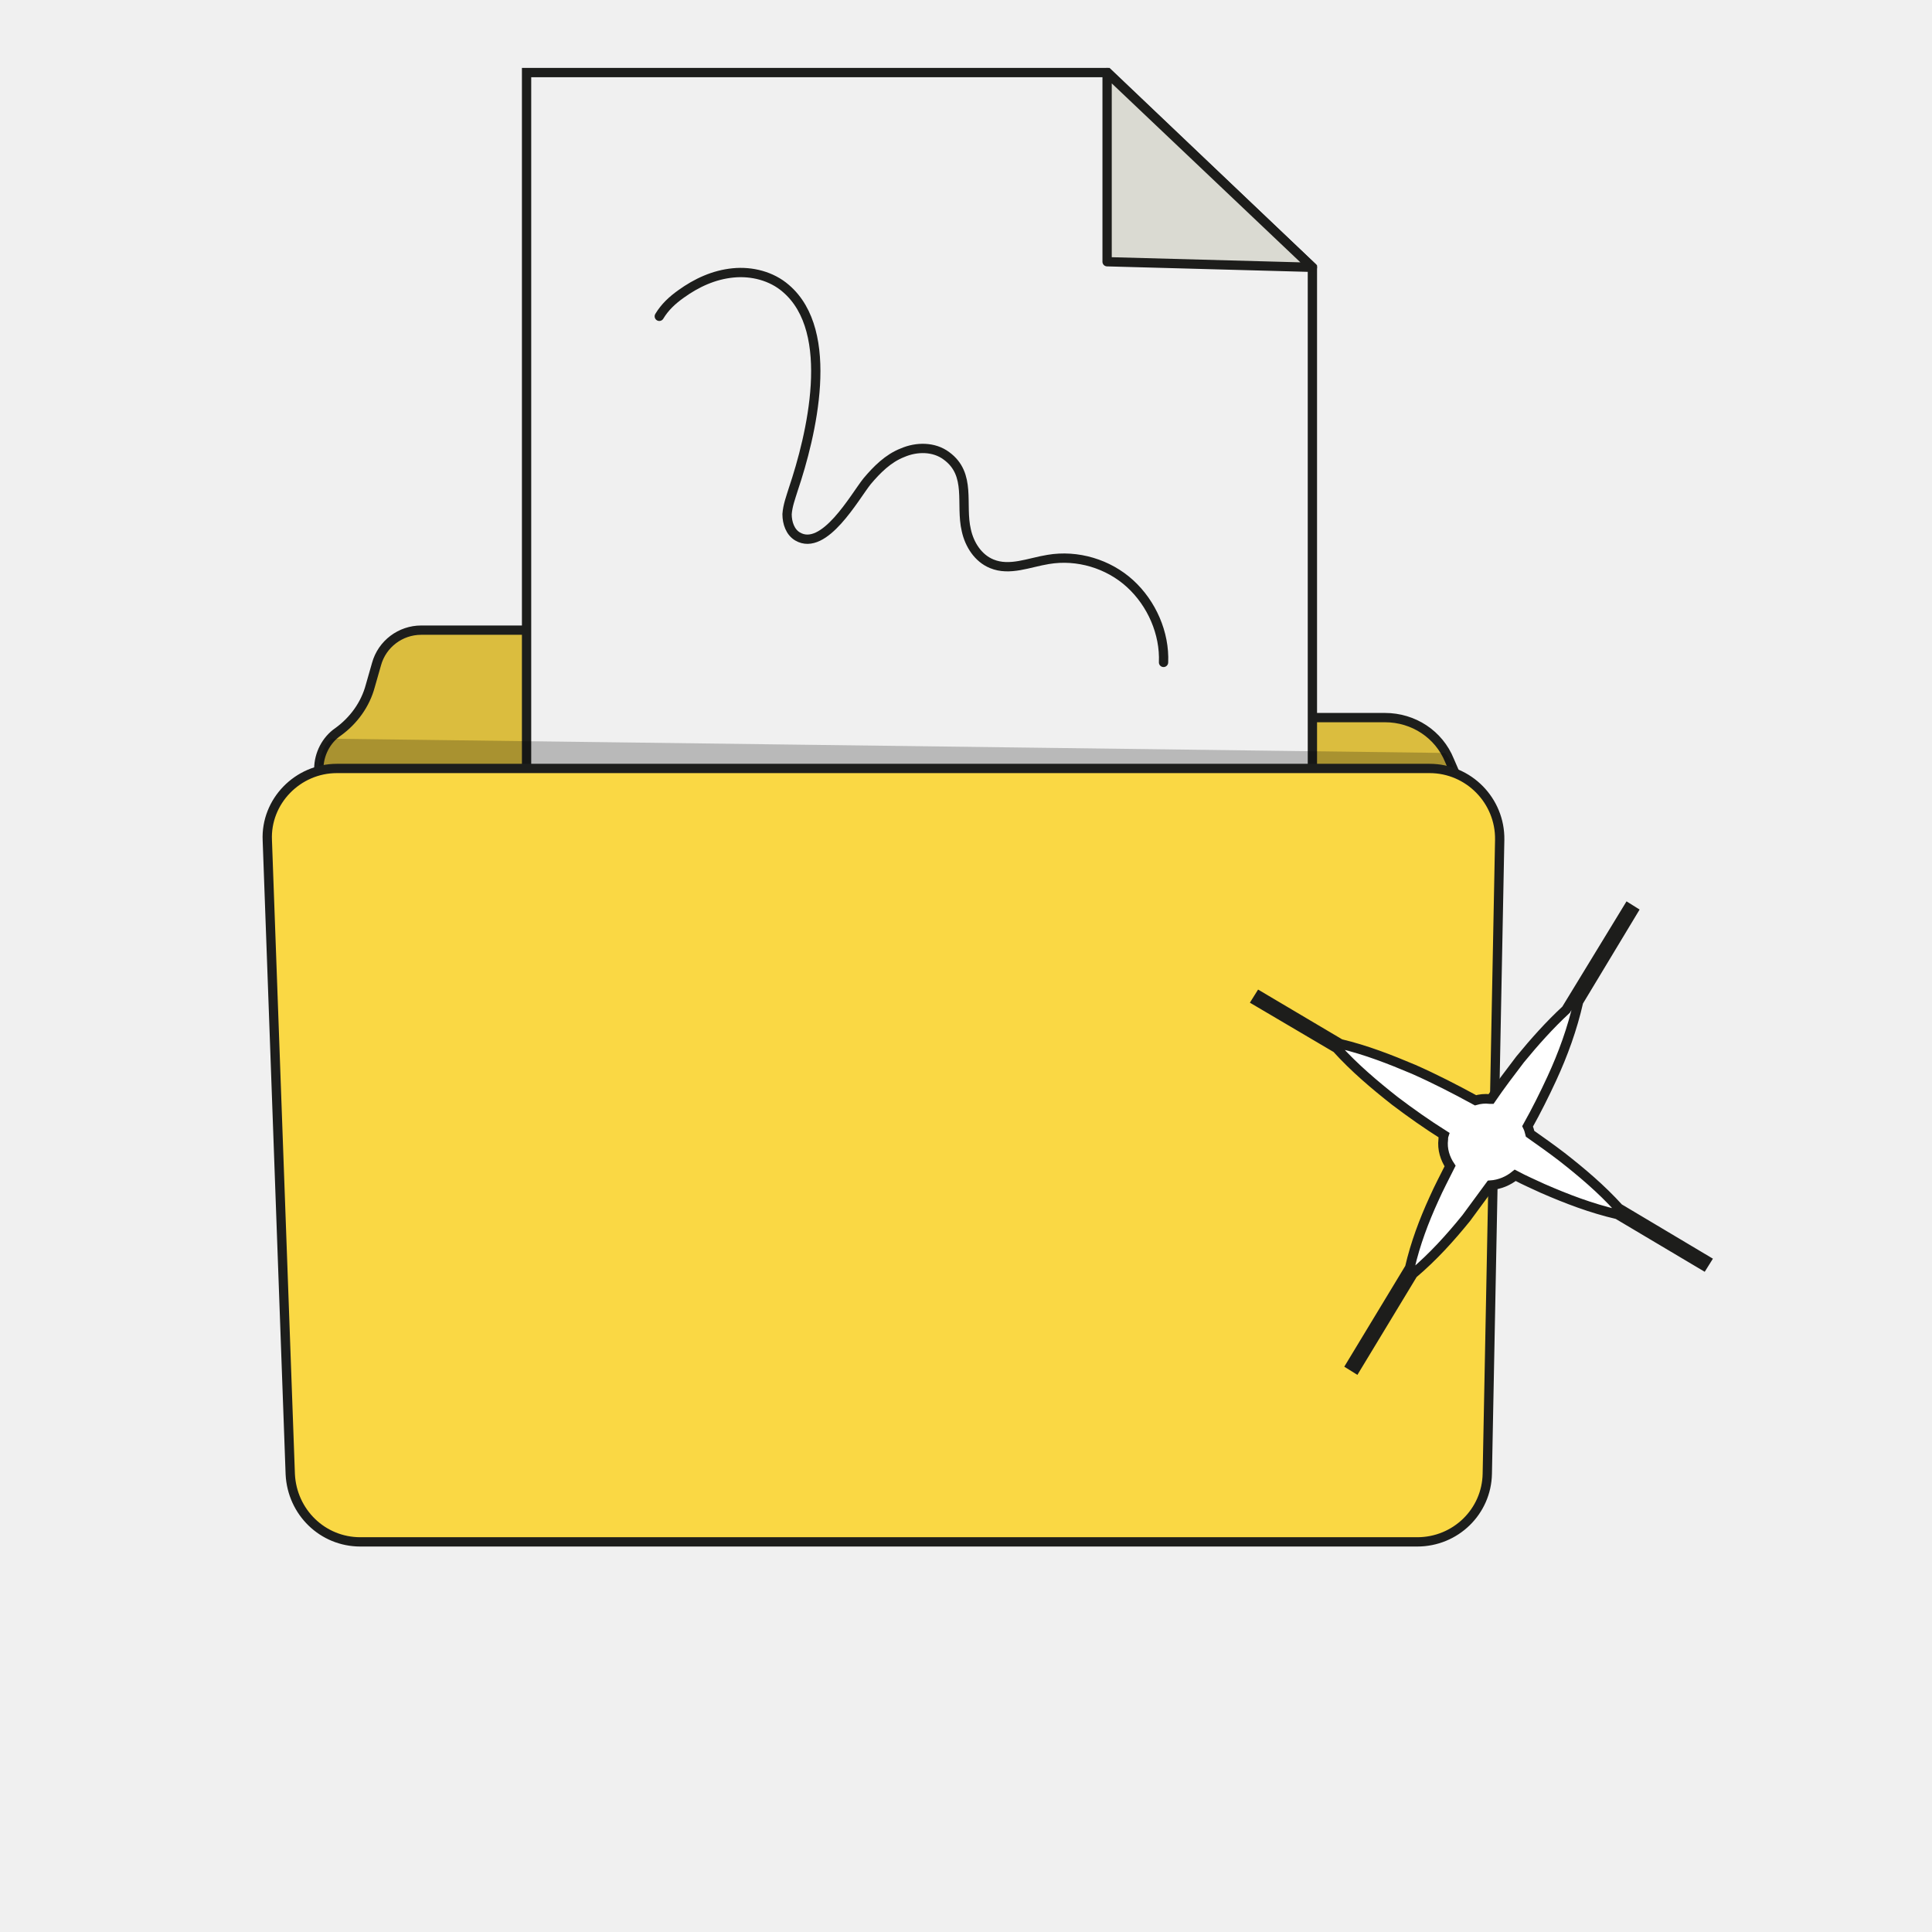
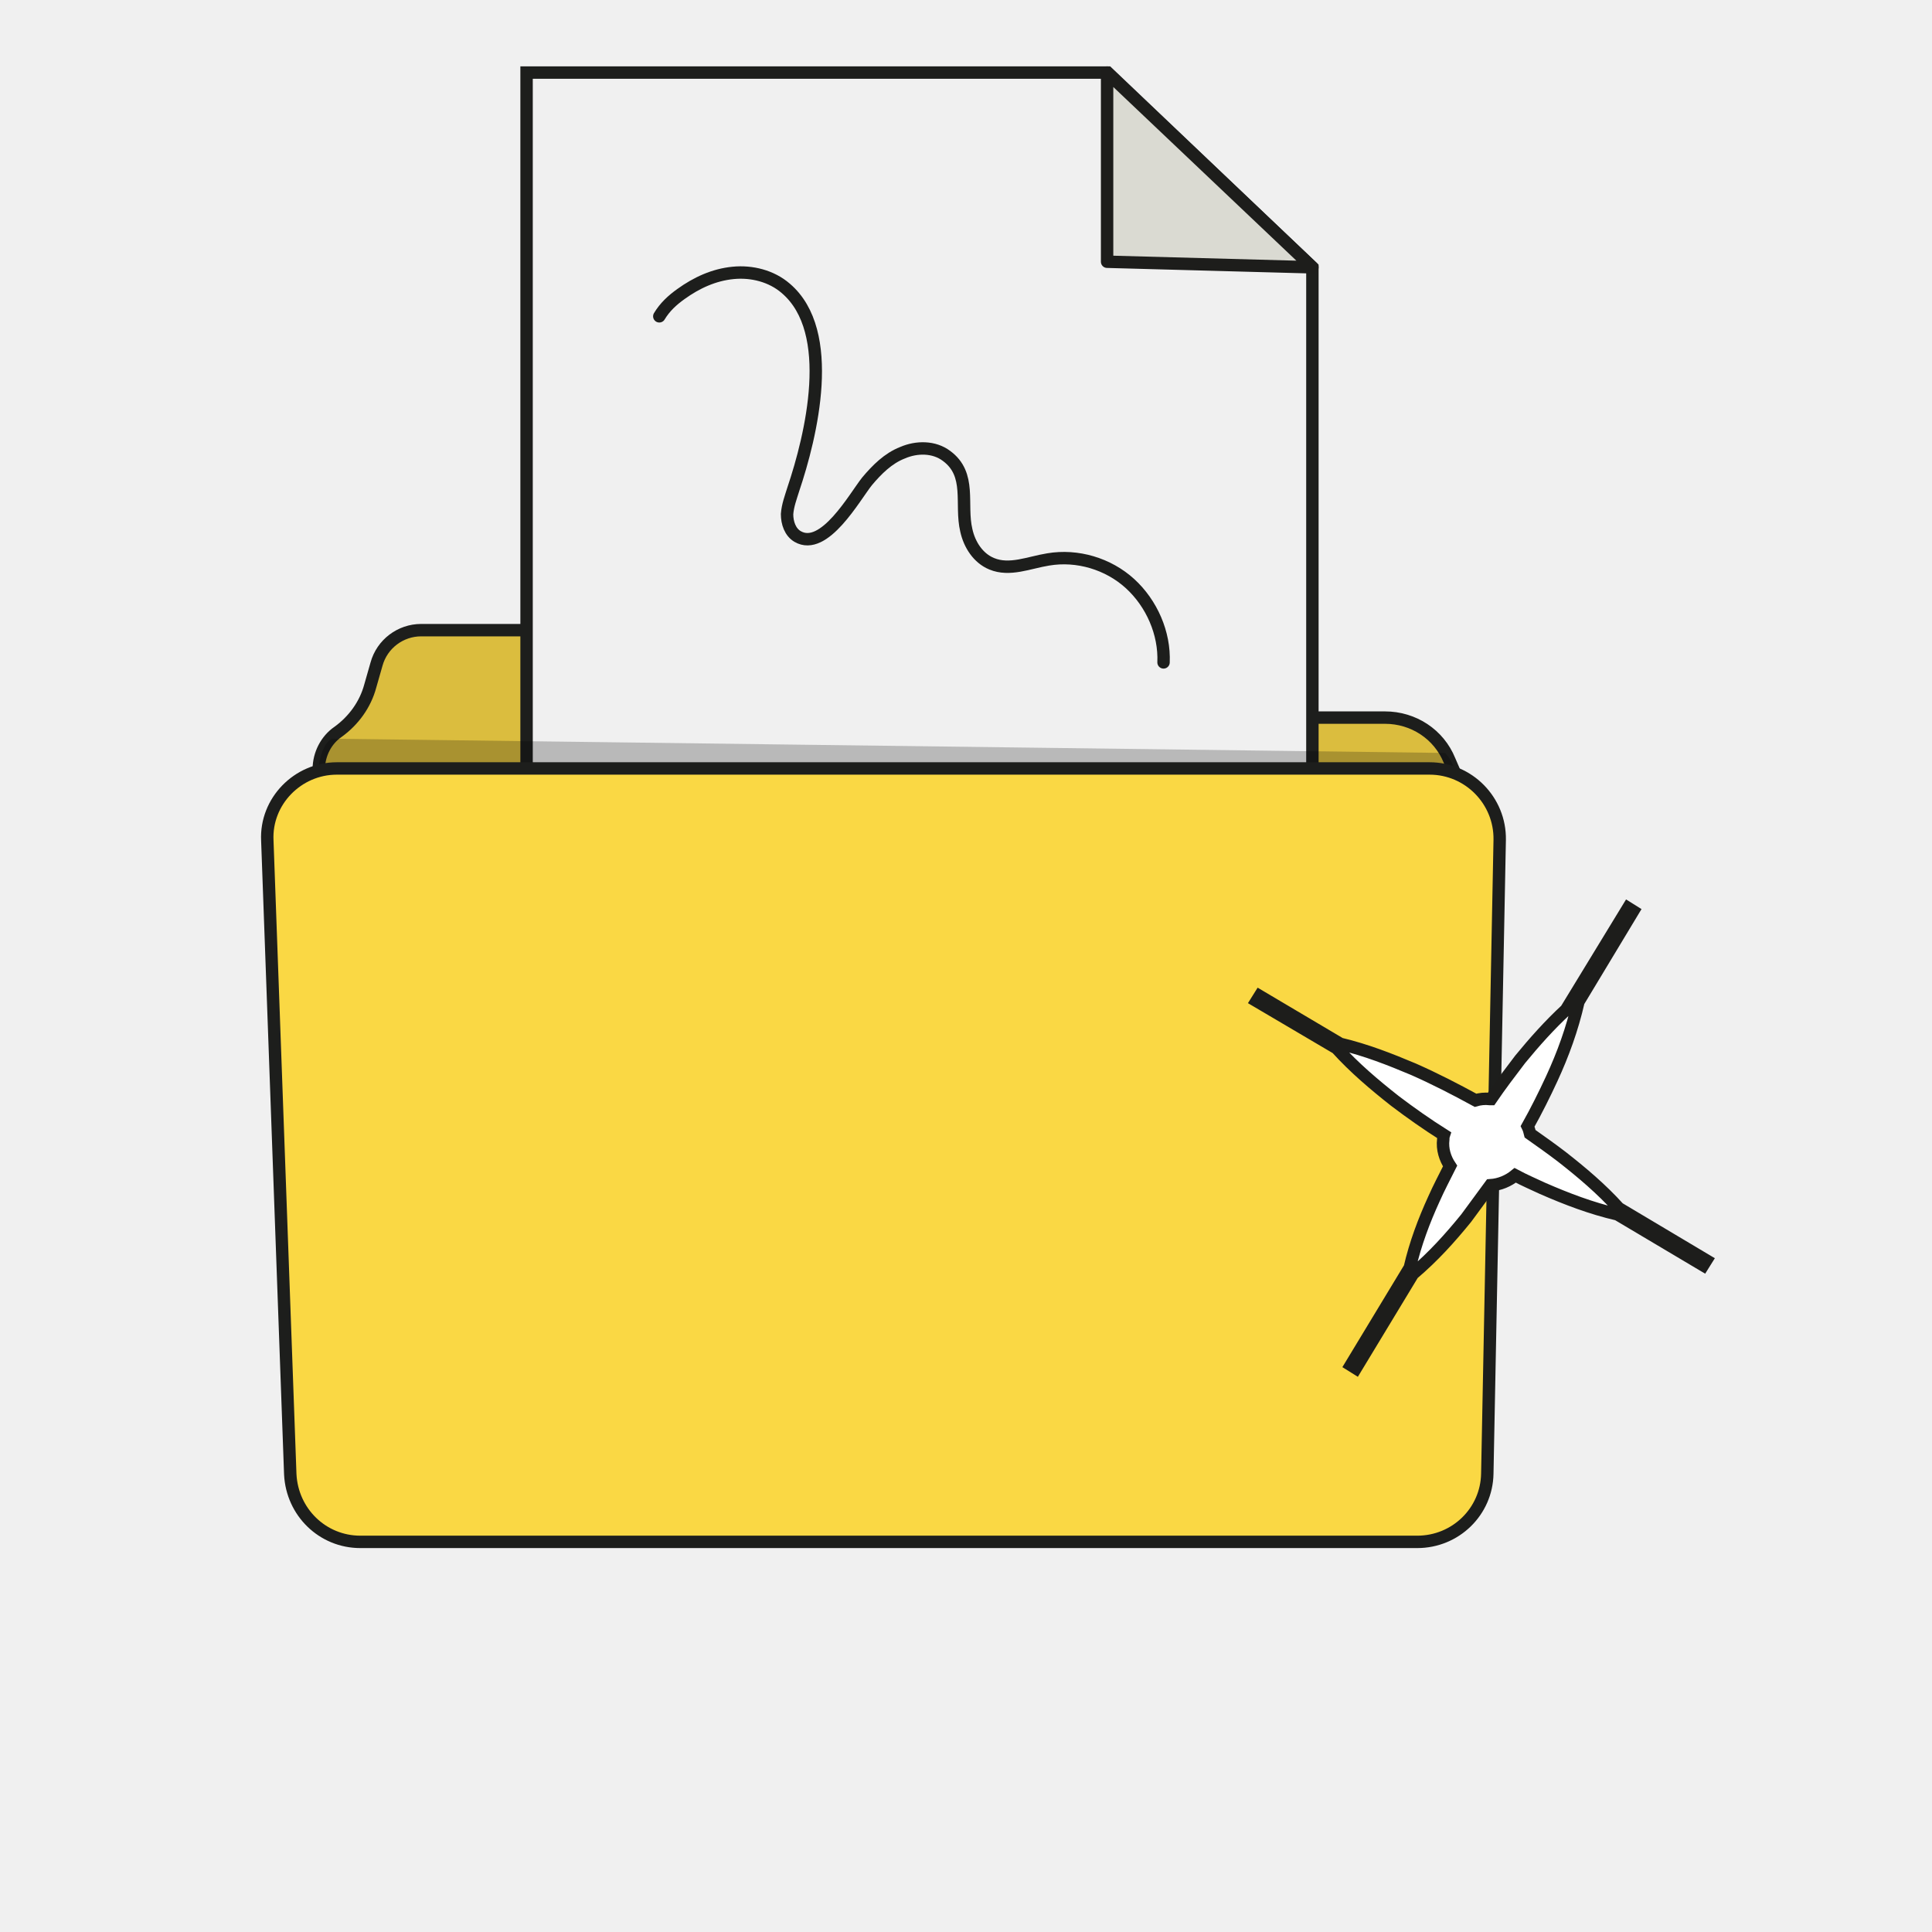
<svg xmlns="http://www.w3.org/2000/svg" version="1.1" id="Capa_1" x="0px" y="0px" viewBox="0 0 311.5 311.5" style="enable-background:new 0 0 311.5 311.5;" xml:space="preserve">
  <style type="text/css">
- 	.st0{fill:#1D1D1B;stroke:#1D1D1B;stroke-width:1.5;stroke-linecap:round;stroke-linejoin:round;stroke-miterlimit:10;}
- 	.st1{fill:#BBBABA;stroke:#1D1D1B;stroke-width:1.5;stroke-linecap:square;stroke-miterlimit:10;}
- 	.st2{opacity:0.2;fill:#1D1D1B;}
- 	.st3{opacity:0.21;fill:#1D1E1C;}
- 	.st4{fill:#D3B63C;stroke:#1D1E1C;stroke-width:1.5;stroke-linecap:round;stroke-linejoin:round;stroke-miterlimit:10;}
- 	.st5{fill:#FAD843;stroke:#1D1E1C;stroke-width:1.5;stroke-linecap:round;stroke-linejoin:round;stroke-miterlimit:10;}
- 	.st6{fill:#E84E42;stroke:#1D1E1C;stroke-width:1.5;stroke-linecap:round;stroke-linejoin:round;stroke-miterlimit:10;}
- 	.st7{fill:#FFFFFF;stroke:#1D1D1B;stroke-width:1.5;stroke-miterlimit:10;}
- 	.st8{opacity:0.2;}
- 	.st9{fill:#1D1D1B;}
- 	.st10{fill:none;stroke:#1D1E1C;stroke-width:1.5;stroke-miterlimit:10;}
- 	.st11{fill:#1D1E1C;stroke:#1D1E1C;stroke-width:1.5;stroke-linecap:round;stroke-linejoin:round;stroke-miterlimit:10;}
- 	.st12{fill:#4AC0EE;stroke:#1D1E1C;stroke-width:1.5;stroke-linecap:round;stroke-linejoin:round;stroke-miterlimit:10;}
- 	.st13{opacity:0.21;}
- 	.st14{fill:#1D1E1C;}
- 	.st15{fill:#FFF8F1;stroke:#1D1E1C;stroke-width:1.5;stroke-linecap:round;stroke-linejoin:round;stroke-miterlimit:10;}
- 	.st16{fill:#65C1BE;stroke:#000000;stroke-width:1.5;stroke-linecap:round;stroke-linejoin:round;stroke-miterlimit:10;}
- 	.st17{fill:#FFFFFF;stroke:#1D1D1B;stroke-width:1.5;stroke-linecap:round;stroke-linejoin:round;stroke-miterlimit:10;}
- 	.st18{fill:#ADADA6;stroke:#1D1D1B;stroke-width:1.5;stroke-linecap:round;stroke-linejoin:round;stroke-miterlimit:10;}
- 	.st19{fill:#8F8D8E;stroke:#1D1D1B;stroke-width:1.5;stroke-linecap:round;stroke-linejoin:round;stroke-miterlimit:10;}
- 	.st20{fill:#DADAD2;stroke:#1D1D1B;stroke-width:1.5;stroke-linecap:round;stroke-linejoin:round;stroke-miterlimit:10;}
- 	.st21{fill:#65C1BE;stroke:#000000;stroke-width:1.5;stroke-miterlimit:10;}
- 	.st22{fill:#549E9A;stroke:#000000;stroke-width:1.5;stroke-miterlimit:10;}
- 	.st23{fill:#FFFFFF;}
- 	.st24{clip-path:url(#SVGID_2_);}
- 	.st25{fill:#DADAD2;stroke:#1D1D1B;stroke-width:1.5;stroke-miterlimit:10;}
- 	.st26{fill:#77C6C7;stroke:#1D1D1B;stroke-width:1.5;stroke-linecap:round;stroke-linejoin:round;stroke-miterlimit:10;}
- 	.st27{fill:none;stroke:#000000;stroke-width:1.5;stroke-miterlimit:10;}
- 	.st28{fill:#F0F0F0;stroke:#1D1E1C;stroke-width:1.5;stroke-miterlimit:10;}
- 	.st29{clip-path:url(#SVGID_4_);}
- 	.st30{fill:#DBBD3E;stroke:#1D1E1C;stroke-width:1.5;stroke-miterlimit:10;}
- 	.st31{opacity:0.23;}
- 	.st32{fill:#FAD844;stroke:#1D1E1C;stroke-width:1.5;stroke-miterlimit:10;}
- 	.st33{fill:none;stroke:#1D1D1B;stroke-width:1.5;stroke-linecap:round;stroke-linejoin:round;stroke-miterlimit:10;}
- 	.st34{fill:#333333;stroke:#1D1D1B;stroke-width:1.5;stroke-linecap:square;stroke-miterlimit:10;}
- 	.st35{fill:#FFFFFF;stroke:#1D1D1B;stroke-width:1.55;stroke-miterlimit:10;}
- 	.st36{fill:none;stroke:#1D1E1C;stroke-width:1.5;stroke-linecap:round;stroke-linejoin:round;stroke-miterlimit:10;}
- 	.st37{fill:url(#);}
- 	.st38{fill:#FFFFFF;stroke:#1D1E1C;stroke-width:1.5;stroke-linecap:round;stroke-linejoin:round;stroke-miterlimit:10;}
- 	.st39{fill:#CC413A;stroke:#1D1E1C;stroke-width:1.5;stroke-linecap:round;stroke-linejoin:round;stroke-miterlimit:10;}
- 	.st40{opacity:0.26;fill:#1D1E1C;}
- 	.st41{fill:#EEEEEE;stroke:#1D1E1C;stroke-width:1.5;stroke-miterlimit:10;}
- 	.st42{fill:#1D1E1C;stroke:#1D1E1C;stroke-width:1.5;stroke-miterlimit:10;}
- 	.st43{fill:#C1C1BF;stroke:#1D1D1B;stroke-width:1.5;stroke-linecap:round;stroke-linejoin:round;stroke-miterlimit:10;}
- 	.st44{fill:#AFAFA8;stroke:#1D1D1B;stroke-width:1.5;stroke-linecap:round;stroke-linejoin:round;stroke-miterlimit:10;}
- 	.st45{fill:#C1C1BF;}
+ 	.st0{enable-background:new    ;}
+ 	.st1{clip-path:url(#SVGID_2_);enable-background:new    ;}
+ 	.st2{fill:#131412;}
+ 	.st3{fill:#131312;}
+ 	.st4{fill:#121311;}
+ 	.st5{fill:#D3B63C;stroke:#1D1E1C;stroke-width:2;stroke-linecap:round;stroke-linejoin:round;stroke-miterlimit:10;}
+ 	.st6{fill:#E84E42;stroke:#1D1E1C;stroke-width:2;stroke-linecap:round;stroke-linejoin:round;stroke-miterlimit:10;}
+ 	.st7{fill:#1D1D1B;stroke:#1D1D1B;stroke-width:1.5;stroke-linecap:round;stroke-linejoin:round;stroke-miterlimit:10;}
+ 	.st8{fill:#BBBABA;stroke:#1D1D1B;stroke-width:1.5;stroke-linecap:square;stroke-miterlimit:10;}
+ 	.st9{opacity:0.2;fill:#1D1D1B;}
+ 	.st10{opacity:0.21;fill:#1D1E1C;}
+ 	.st11{fill:#D3B63C;stroke:#1D1E1C;stroke-width:1.5;stroke-linecap:round;stroke-linejoin:round;stroke-miterlimit:10;}
+ 	.st12{fill:#FAD843;stroke:#1D1E1C;stroke-width:1.5;stroke-linecap:round;stroke-linejoin:round;stroke-miterlimit:10;}
+ 	.st13{fill:#E84E42;stroke:#1D1E1C;stroke-width:1.5;stroke-linecap:round;stroke-linejoin:round;stroke-miterlimit:10;}
+ 	.st14{fill:#FFFFFF;stroke:#1D1D1B;stroke-width:1.5;stroke-miterlimit:10;}
+ 	.st15{fill:#FAD843;stroke:#1D1E1C;stroke-width:2;stroke-linecap:round;stroke-linejoin:round;stroke-miterlimit:10;}
+ 	.st16{fill:#FFFFFF;stroke:#1D1D1B;stroke-width:2;stroke-miterlimit:10;}
+ 	.st17{opacity:0.2;}
+ 	.st18{fill:#1D1D1B;}
+ 	.st19{fill:none;stroke:#1D1E1C;stroke-width:1.5;stroke-miterlimit:10;}
+ 	.st20{fill:#1D1E1C;stroke:#1D1E1C;stroke-width:1.5;stroke-linecap:round;stroke-linejoin:round;stroke-miterlimit:10;}
+ 	.st21{fill:#4AC0EE;stroke:#1D1E1C;stroke-width:1.5;stroke-linecap:round;stroke-linejoin:round;stroke-miterlimit:10;}
+ 	.st22{opacity:0.21;}
+ 	.st23{fill:#1D1E1C;}
+ 	.st24{fill:#4AC0EE;stroke:#1D1E1C;stroke-width:2;stroke-linecap:round;stroke-linejoin:round;stroke-miterlimit:10;}
+ 	.st25{fill:#FFF8F1;stroke:#1D1E1C;stroke-width:2;stroke-linecap:round;stroke-linejoin:round;stroke-miterlimit:10;}
+ 	.st26{fill:#65C1BE;stroke:#000000;stroke-width:1.5;stroke-linecap:round;stroke-linejoin:round;stroke-miterlimit:10;}
+ 	.st27{fill:#FFFFFF;stroke:#1D1D1B;stroke-width:1.5;stroke-linecap:round;stroke-linejoin:round;stroke-miterlimit:10;}
+ 	.st28{fill:#ADADA6;stroke:#1D1D1B;stroke-width:1.5;stroke-linecap:round;stroke-linejoin:round;stroke-miterlimit:10;}
+ 	.st29{fill:#8F8D8E;stroke:#1D1D1B;stroke-width:1.5;stroke-linecap:round;stroke-linejoin:round;stroke-miterlimit:10;}
+ 	.st30{fill:#DADAD2;stroke:#1D1D1B;stroke-width:1.5;stroke-linecap:round;stroke-linejoin:round;stroke-miterlimit:10;}
+ 	.st31{fill:#65C1BE;stroke:#000000;stroke-width:1.5;stroke-miterlimit:10;}
+ 	.st32{fill:#549E9A;stroke:#000000;stroke-width:1.5;stroke-miterlimit:10;}
+ 	.st33{fill:#FFFFFF;}
+ 	.st34{fill:#65C1BE;stroke:#000000;stroke-width:2;stroke-miterlimit:10;}
+ 	.st35{fill:#549E9A;stroke:#000000;stroke-width:2;stroke-miterlimit:10;}
+ 	.st36{fill:#65C1BE;stroke:#000000;stroke-width:2;stroke-linecap:round;stroke-linejoin:round;stroke-miterlimit:10;}
+ 	.st37{clip-path:url(#SVGID_4_);}
+ 	.st38{fill:#DADAD2;stroke:#1D1D1B;stroke-width:1.5;stroke-miterlimit:10;}
+ 	.st39{fill:#77C6C7;stroke:#1D1D1B;stroke-width:1.5;stroke-linecap:round;stroke-linejoin:round;stroke-miterlimit:10;}
+ 	.st40{fill:none;stroke:#000000;stroke-width:1.5;stroke-miterlimit:10;}
+ 	.st41{fill:#F0F0F0;stroke:#1D1E1C;stroke-width:1.5;stroke-miterlimit:10;}
+ 	.st42{clip-path:url(#SVGID_6_);}
+ 	.st43{fill:#DADAD2;stroke:#1D1D1B;stroke-width:2;stroke-miterlimit:10;}
+ 	.st44{fill:none;stroke:#1D1E1C;stroke-width:2;stroke-miterlimit:10;}
+ 	.st45{fill:#77C6C7;stroke:#1D1D1B;stroke-width:2;stroke-linecap:round;stroke-linejoin:round;stroke-miterlimit:10;}
+ 	.st46{fill:#DADAD2;stroke:#1D1D1B;stroke-width:2;stroke-linecap:round;stroke-linejoin:round;stroke-miterlimit:10;}
+ 	.st47{fill:none;stroke:#000000;stroke-width:2;stroke-miterlimit:10;}
+ 	.st48{fill:#F0F0F0;stroke:#1D1E1C;stroke-width:2;stroke-miterlimit:10;}
+ 	.st49{clip-path:url(#SVGID_8_);}
+ 	.st50{clip-path:url(#SVGID_10_);}
+ 	.st51{fill:#DBBD3E;stroke:#1D1E1C;stroke-width:1.5;stroke-miterlimit:10;}
+ 	.st52{opacity:0.23;}
+ 	.st53{fill:#FAD844;stroke:#1D1E1C;stroke-width:1.5;stroke-miterlimit:10;}
+ 	.st54{fill:#FFFFFF;stroke:#1D1D1B;stroke-width:2;stroke-linecap:round;stroke-linejoin:round;stroke-miterlimit:10;}
+ 	.st55{fill:none;stroke:#1D1D1B;stroke-width:1.5;stroke-linecap:round;stroke-linejoin:round;stroke-miterlimit:10;}
+ 	.st56{fill:none;stroke:#1D1D1B;stroke-width:2;stroke-linecap:round;stroke-linejoin:round;stroke-miterlimit:10;}
+ 	.st57{fill:#333333;stroke:#1D1D1B;stroke-width:1.5;stroke-linecap:square;stroke-miterlimit:10;}
+ 	.st58{fill:#1D1D1B;stroke:#1D1D1B;stroke-width:2;stroke-linecap:round;stroke-linejoin:round;stroke-miterlimit:10;}
+ 	.st59{fill:#BBBABA;stroke:#1D1D1B;stroke-width:2;stroke-linecap:square;stroke-miterlimit:10;}
+ 	.st60{fill:#333333;stroke:#1D1D1B;stroke-width:2;stroke-linecap:square;stroke-miterlimit:10;}
+ 	.st61{fill:#FFFFFF;stroke:#1D1D1B;stroke-width:1.55;stroke-miterlimit:10;}
+ 	.st62{fill:#DBBD3E;stroke:#1D1E1C;stroke-width:2;stroke-miterlimit:10;}
+ 	.st63{fill:#FAD844;stroke:#1D1E1C;stroke-width:2;stroke-miterlimit:10;}
+ 	.st64{fill:none;stroke:#1D1E1C;stroke-width:1.5;stroke-linecap:round;stroke-linejoin:round;stroke-miterlimit:10;}
+ 	.st65{fill:none;stroke:#1D1E1C;stroke-width:2;stroke-linecap:round;stroke-linejoin:round;stroke-miterlimit:10;}
+ 	.st66{fill:url(#);}
+ 	.st67{fill:#FFFFFF;stroke:#1D1E1C;stroke-width:1.5;stroke-linecap:round;stroke-linejoin:round;stroke-miterlimit:10;}
+ 	.st68{fill:#CC413A;stroke:#1D1E1C;stroke-width:1.5;stroke-linecap:round;stroke-linejoin:round;stroke-miterlimit:10;}
+ 	.st69{opacity:0.26;fill:#1D1E1C;}
+ 	.st70{fill:#EEEEEE;stroke:#1D1E1C;stroke-width:1.5;stroke-miterlimit:10;}
+ 	.st71{fill:#1D1E1C;stroke:#1D1E1C;stroke-width:1.5;stroke-miterlimit:10;}
+ 	.st72{fill:#C1C1BF;stroke:#1D1D1B;stroke-width:1.5;stroke-linecap:round;stroke-linejoin:round;stroke-miterlimit:10;}
+ 	.st73{fill:#AFAFA8;stroke:#1D1D1B;stroke-width:1.5;stroke-linecap:round;stroke-linejoin:round;stroke-miterlimit:10;}
+ 	.st74{fill:#C1C1BF;}
+ 	.st75{fill:#1D1E1C;stroke:#1D1E1C;stroke-width:2;stroke-linecap:round;stroke-linejoin:round;stroke-miterlimit:10;}
+ 	.st76{fill:#549E9A;stroke:#000000;stroke-width:2;stroke-linecap:round;stroke-linejoin:round;stroke-miterlimit:10;}
+ 	.st77{fill:#ADADA6;stroke:#1D1D1B;stroke-width:2;stroke-linecap:round;stroke-linejoin:round;stroke-miterlimit:10;}
+ 	.st78{fill:#8F8D8E;stroke:#1D1D1B;stroke-width:2;stroke-linecap:round;stroke-linejoin:round;stroke-miterlimit:10;}
+ 	.st79{clip-path:url(#SVGID_12_);enable-background:new    ;}
+ 	.st80{fill:#0F0F0E;}
+ 	.st81{clip-path:url(#SVGID_14_);enable-background:new    ;}
+ 	.st82{fill:#111110;}
+ 	.st83{fill:#10100F;}
+ 	.st84{fill:#484747;}
+ 	.st85{clip-path:url(#SVGID_16_);enable-background:new    ;}
+ 	.st86{fill:#4A494A;}
+ 	.st87{fill:#151513;}
+ 	.st88{clip-path:url(#SVGID_18_);enable-background:new    ;}
+ 	.st89{fill:#121211;}
+ 	.st90{fill:#131311;}
+ 	.st91{clip-path:url(#SVGID_20_);enable-background:new    ;}
+ 	.st92{clip-path:url(#SVGID_22_);enable-background:new    ;}
+ 	.st93{clip-path:url(#SVGID_24_);enable-background:new    ;}
+ 	.st94{fill:#656465;}
+ 	.st95{clip-path:url(#SVGID_26_);enable-background:new    ;}
+ 	.st96{fill:#595758;}
+ 	.st97{fill:#5C5A5B;}
+ 	.st98{fill:#5E5D5E;}
+ 	.st99{clip-path:url(#SVGID_28_);enable-background:new    ;}
+ 	.st100{fill:#565555;}
+ 	.st101{fill:#535252;}
+ 	.st102{fill:#504F50;}
+ 	.st103{fill:#4D4C4D;}
+ 	.st104{clip-path:url(#SVGID_30_);enable-background:new    ;}
+ 	.st105{clip-path:url(#SVGID_32_);enable-background:new    ;}
+ 	.st106{clip-path:url(#SVGID_34_);enable-background:new    ;}
+ 	.st107{clip-path:url(#SVGID_36_);enable-background:new    ;}
+ 	.st108{fill:#484748;}
+ 	.st109{clip-path:url(#SVGID_38_);enable-background:new    ;}
+ 	.st110{clip-path:url(#SVGID_40_);enable-background:new    ;}
+ 	.st111{clip-path:url(#SVGID_42_);enable-background:new    ;}
+ 	.st112{clip-path:url(#SVGID_44_);enable-background:new    ;}
+ 	.st113{clip-path:url(#SVGID_46_);enable-background:new    ;}
+ 	.st114{clip-path:url(#SVGID_48_);enable-background:new    ;}
+ 	.st115{clip-path:url(#SVGID_50_);enable-background:new    ;}
+ 	.st116{clip-path:url(#SVGID_52_);enable-background:new    ;}
+ 	.st117{clip-path:url(#SVGID_54_);enable-background:new    ;}
+ 	.st118{clip-path:url(#SVGID_56_);enable-background:new    ;}
+ 	.st119{clip-path:url(#SVGID_58_);enable-background:new    ;}
+ 	.st120{clip-path:url(#SVGID_60_);enable-background:new    ;}
+ 	.st121{clip-path:url(#SVGID_62_);enable-background:new    ;}
+ 	.st122{clip-path:url(#SVGID_64_);enable-background:new    ;}
+ 	.st123{clip-path:url(#SVGID_66_);enable-background:new    ;}
+ 	.st124{clip-path:url(#SVGID_68_);enable-background:new    ;}
+ 	.st125{fill:#595859;}
+ 	.st126{clip-path:url(#SVGID_70_);enable-background:new    ;}
+ 	.st127{clip-path:url(#SVGID_72_);enable-background:new    ;}
+ 	.st128{clip-path:url(#SVGID_74_);enable-background:new    ;}
+ 	.st129{fill:#585758;}
+ 	.st130{clip-path:url(#SVGID_76_);enable-background:new    ;}
+ 	.st131{clip-path:url(#SVGID_78_);enable-background:new    ;}
+ 	.st132{clip-path:url(#SVGID_80_);enable-background:new    ;}
+ 	.st133{clip-path:url(#SVGID_82_);enable-background:new    ;}
+ 	.st134{clip-path:url(#SVGID_84_);enable-background:new    ;}
+ 	.st135{clip-path:url(#SVGID_86_);enable-background:new    ;}
+ 	.st136{clip-path:url(#SVGID_88_);enable-background:new    ;}
+ 	.st137{clip-path:url(#SVGID_90_);enable-background:new    ;}
+ 	.st138{clip-path:url(#SVGID_92_);enable-background:new    ;}
+ 	.st139{clip-path:url(#SVGID_94_);enable-background:new    ;}
+ 	.st140{clip-path:url(#SVGID_96_);enable-background:new    ;}
+ 	.st141{clip-path:url(#SVGID_98_);enable-background:new    ;}
+ 	.st142{clip-path:url(#SVGID_100_);enable-background:new    ;}
+ 	.st143{clip-path:url(#SVGID_102_);enable-background:new    ;}
+ 	.st144{clip-path:url(#SVGID_104_);enable-background:new    ;}
+ 	.st145{clip-path:url(#SVGID_106_);enable-background:new    ;}
+ 	.st146{fill:#7D7B7C;}
+ 	.st147{fill:#191918;}
+ 	.st148{clip-path:url(#SVGID_108_);enable-background:new    ;}
+ 	.st149{clip-path:url(#SVGID_110_);enable-background:new    ;}
+ 	.st150{clip-path:url(#SVGID_112_);enable-background:new    ;}
+ 	.st151{clip-path:url(#SVGID_114_);enable-background:new    ;}
+ 	.st152{clip-path:url(#SVGID_116_);enable-background:new    ;}
+ 	.st153{clip-path:url(#SVGID_118_);enable-background:new    ;}
+ 	.st154{clip-path:url(#SVGID_120_);enable-background:new    ;}
+ 	.st155{clip-path:url(#SVGID_122_);enable-background:new    ;}
+ 	.st156{clip-path:url(#SVGID_124_);enable-background:new    ;}
+ 	.st157{clip-path:url(#SVGID_126_);enable-background:new    ;}
+ 	.st158{clip-path:url(#SVGID_128_);enable-background:new    ;}
+ 	.st159{clip-path:url(#SVGID_130_);enable-background:new    ;}
+ 	.st160{fill:#FFFFFF;stroke:#1D1D1B;stroke-width:2;stroke-linecap:round;stroke-miterlimit:10;}
</style>
-   <path class="st30" d="M51.4,125.5V124c0-2.4,1.2-4.7,3.1-6h0c2.5-1.8,4.4-4.4,5.2-7.4l1-3.5c0.9-3.3,3.9-5.5,7.2-5.5h48.5  c4.1,0,7.8,2.4,9.5,6.1l1.3,2.7c1.5,3.3,4.8,5.3,8.4,5.3h87.7c4.6,0,8.7,2.7,10.4,6.9l1.3,3H51.4z" />
+   <path class="st62" d="M51.4,125.5V124c0-2.4,1.2-4.7,3.1-6h0c2.5-1.8,4.4-4.4,5.2-7.4l1-3.5c0.9-3.3,3.9-5.5,7.2-5.5h48.5  c4.1,0,7.8,2.4,9.5,6.1l1.3,2.7c1.5,3.3,4.8,5.3,8.4,5.3h87.7c4.6,0,8.7,2.7,10.4,6.9l1.3,3H51.4z" />
  <g>
-     <polygon class="st28" points="211.6,171.3 84.9,171.3 84.9,11.7 178.6,11.7 211.6,43.1  " />
+     <polygon class="st48" points="211.6,171.3 84.9,171.3 84.9,11.7 178.6,11.7 211.6,43.1  " />
  </g>
  <g>
-     <polygon class="st20" points="211.6,43.1 178.5,11.7 178.5,42.2  " />
+     <polygon class="st46" points="211.6,43.1 178.5,11.7 178.5,42.2  " />
  </g>
-   <path class="st31" d="M53.5,119.1l179.5,2.3c0,0,1.9,1.9,1.4,3.8H51.2C51.2,125.2,51.4,120.2,53.5,119.1z" />
-   <path class="st32" d="M54.3,123.9h176.2c6.3,0,11.4,5.2,11.3,11.5l-2,102.2c-0.1,6.1-5.1,11-11.3,11H58.1c-6.1,0-11-4.8-11.3-10.9  l-3.7-102.2C42.8,129.2,48,123.9,54.3,123.9z" />
-   <path class="st35" d="M231.2,193.3c0.8-1.8,1.7-3.5,2.6-5.3c-0.8-1.2-1.3-2.7-1.1-4.3c0-0.2,0-0.4,0.1-0.7c-2.7-1.7-5.4-3.6-7.9-5.5  c-3.3-2.6-6.5-5.3-9.4-8.5l-12.9-7.6l0.5-0.8l13,7.7c4.2,1,8,2.5,11.8,4.1c3.4,1.5,6.7,3.2,10,5c0.7-0.2,1.5-0.3,2.3-0.2  c0.1,0,0.1,0,0.2,0c1.5-2.2,3.1-4.3,4.7-6.4c2.3-2.8,4.7-5.5,7.4-8l10-16.4l0.8,0.5l-8.8,14.6c-1,4.4-2.5,8.5-4.3,12.4  c-1.2,2.6-2.5,5.2-3.9,7.7c0.2,0.4,0.3,0.8,0.4,1.2c1.7,1.2,3.4,2.4,5.1,3.7c3.2,2.5,6.4,5.2,9.2,8.3l14.1,8.4l-0.5,0.8l-13.8-8.2  c-4.3-1-8.2-2.5-12.1-4.2c-1.5-0.7-2.9-1.3-4.4-2.1c-1.1,0.9-2.5,1.5-4,1.6c-1.3,1.8-2.6,3.5-3.9,5.3c-2.6,3.2-5.3,6.2-8.6,9  l-9.2,15.2l-0.8-0.5l9.5-15.7C228.2,200.5,229.6,196.8,231.2,193.3z" />
-   <path class="st36" d="M106.3,51c0.9-1.5,2.1-2.6,3.5-3.6c2.5-1.8,5.3-3.1,8.4-3.4c3-0.3,6.2,0.5,8.5,2.5c8.2,7,4.1,23.8,1.2,32.4  c-0.4,1.3-0.9,2.6-1,4c0,1.4,0.5,2.9,1.7,3.6c4.3,2.5,9.2-6.4,11.2-8.9c1.6-1.9,3.4-3.7,5.7-4.6c2.3-1,5.1-1,7.1,0.5  c4.1,3,2.2,7.8,3.2,12c0.5,2.3,1.9,4.5,4.1,5.4c2.9,1.2,6-0.2,9.1-0.7c4.7-0.8,9.7,0.7,13.2,3.9c3.5,3.2,5.6,8,5.4,12.7" />
+   <path class="st52" d="M53.5,119.1l179.5,2.3c0,0,1.9,1.9,1.4,3.8H51.2C51.2,125.2,51.4,120.2,53.5,119.1z" />
+   <path class="st63" d="M54.3,123.9h176.2c6.3,0,11.4,5.2,11.3,11.5l-2,102.2c-0.1,6.1-5.1,11-11.3,11H58.1c-6.1,0-11-4.8-11.3-10.9  l-3.7-102.2C42.8,129.2,48,123.9,54.3,123.9z" />
+   <path class="st16" d="M231.2,193.3c0.8-1.8,1.7-3.5,2.6-5.3c-0.8-1.2-1.3-2.7-1.1-4.3c0-0.2,0-0.4,0.1-0.7c-2.7-1.7-5.4-3.6-7.9-5.5  c-3.3-2.6-6.5-5.3-9.4-8.5l-12.9-7.6l0.5-0.8l13,7.7c4.2,1,8,2.5,11.8,4.1c3.4,1.5,6.7,3.2,10,5c0.7-0.2,1.5-0.3,2.3-0.2  c0.1,0,0.1,0,0.2,0c1.5-2.2,3.1-4.3,4.7-6.4c2.3-2.8,4.7-5.5,7.4-8l10-16.4l0.8,0.5l-8.8,14.6c-1,4.4-2.5,8.5-4.3,12.4  c-1.2,2.6-2.5,5.2-3.9,7.7c0.2,0.4,0.3,0.8,0.4,1.2c1.7,1.2,3.4,2.4,5.1,3.7c3.2,2.5,6.4,5.2,9.2,8.3l14.1,8.4l-0.5,0.8l-13.8-8.2  c-4.3-1-8.2-2.5-12.1-4.2c-1.5-0.7-2.9-1.3-4.4-2.1c-1.1,0.9-2.5,1.5-4,1.6c-1.3,1.8-2.6,3.5-3.9,5.3c-2.6,3.2-5.3,6.2-8.6,9  l-9.2,15.2l-0.8-0.5l9.5-15.7C228.2,200.5,229.6,196.8,231.2,193.3z" />
+   <path class="st65" d="M106.3,51c0.9-1.5,2.1-2.6,3.5-3.6c2.5-1.8,5.3-3.1,8.4-3.4c3-0.3,6.2,0.5,8.5,2.5c8.2,7,4.1,23.8,1.2,32.4  c-0.4,1.3-0.9,2.6-1,4c0,1.4,0.5,2.9,1.7,3.6c4.3,2.5,9.2-6.4,11.2-8.9c1.6-1.9,3.4-3.7,5.7-4.6c2.3-1,5.1-1,7.1,0.5  c4.1,3,2.2,7.8,3.2,12c0.5,2.3,1.9,4.5,4.1,5.4c2.9,1.2,6-0.2,9.1-0.7c4.7-0.8,9.7,0.7,13.2,3.9c3.5,3.2,5.6,8,5.4,12.7" />
</svg>
